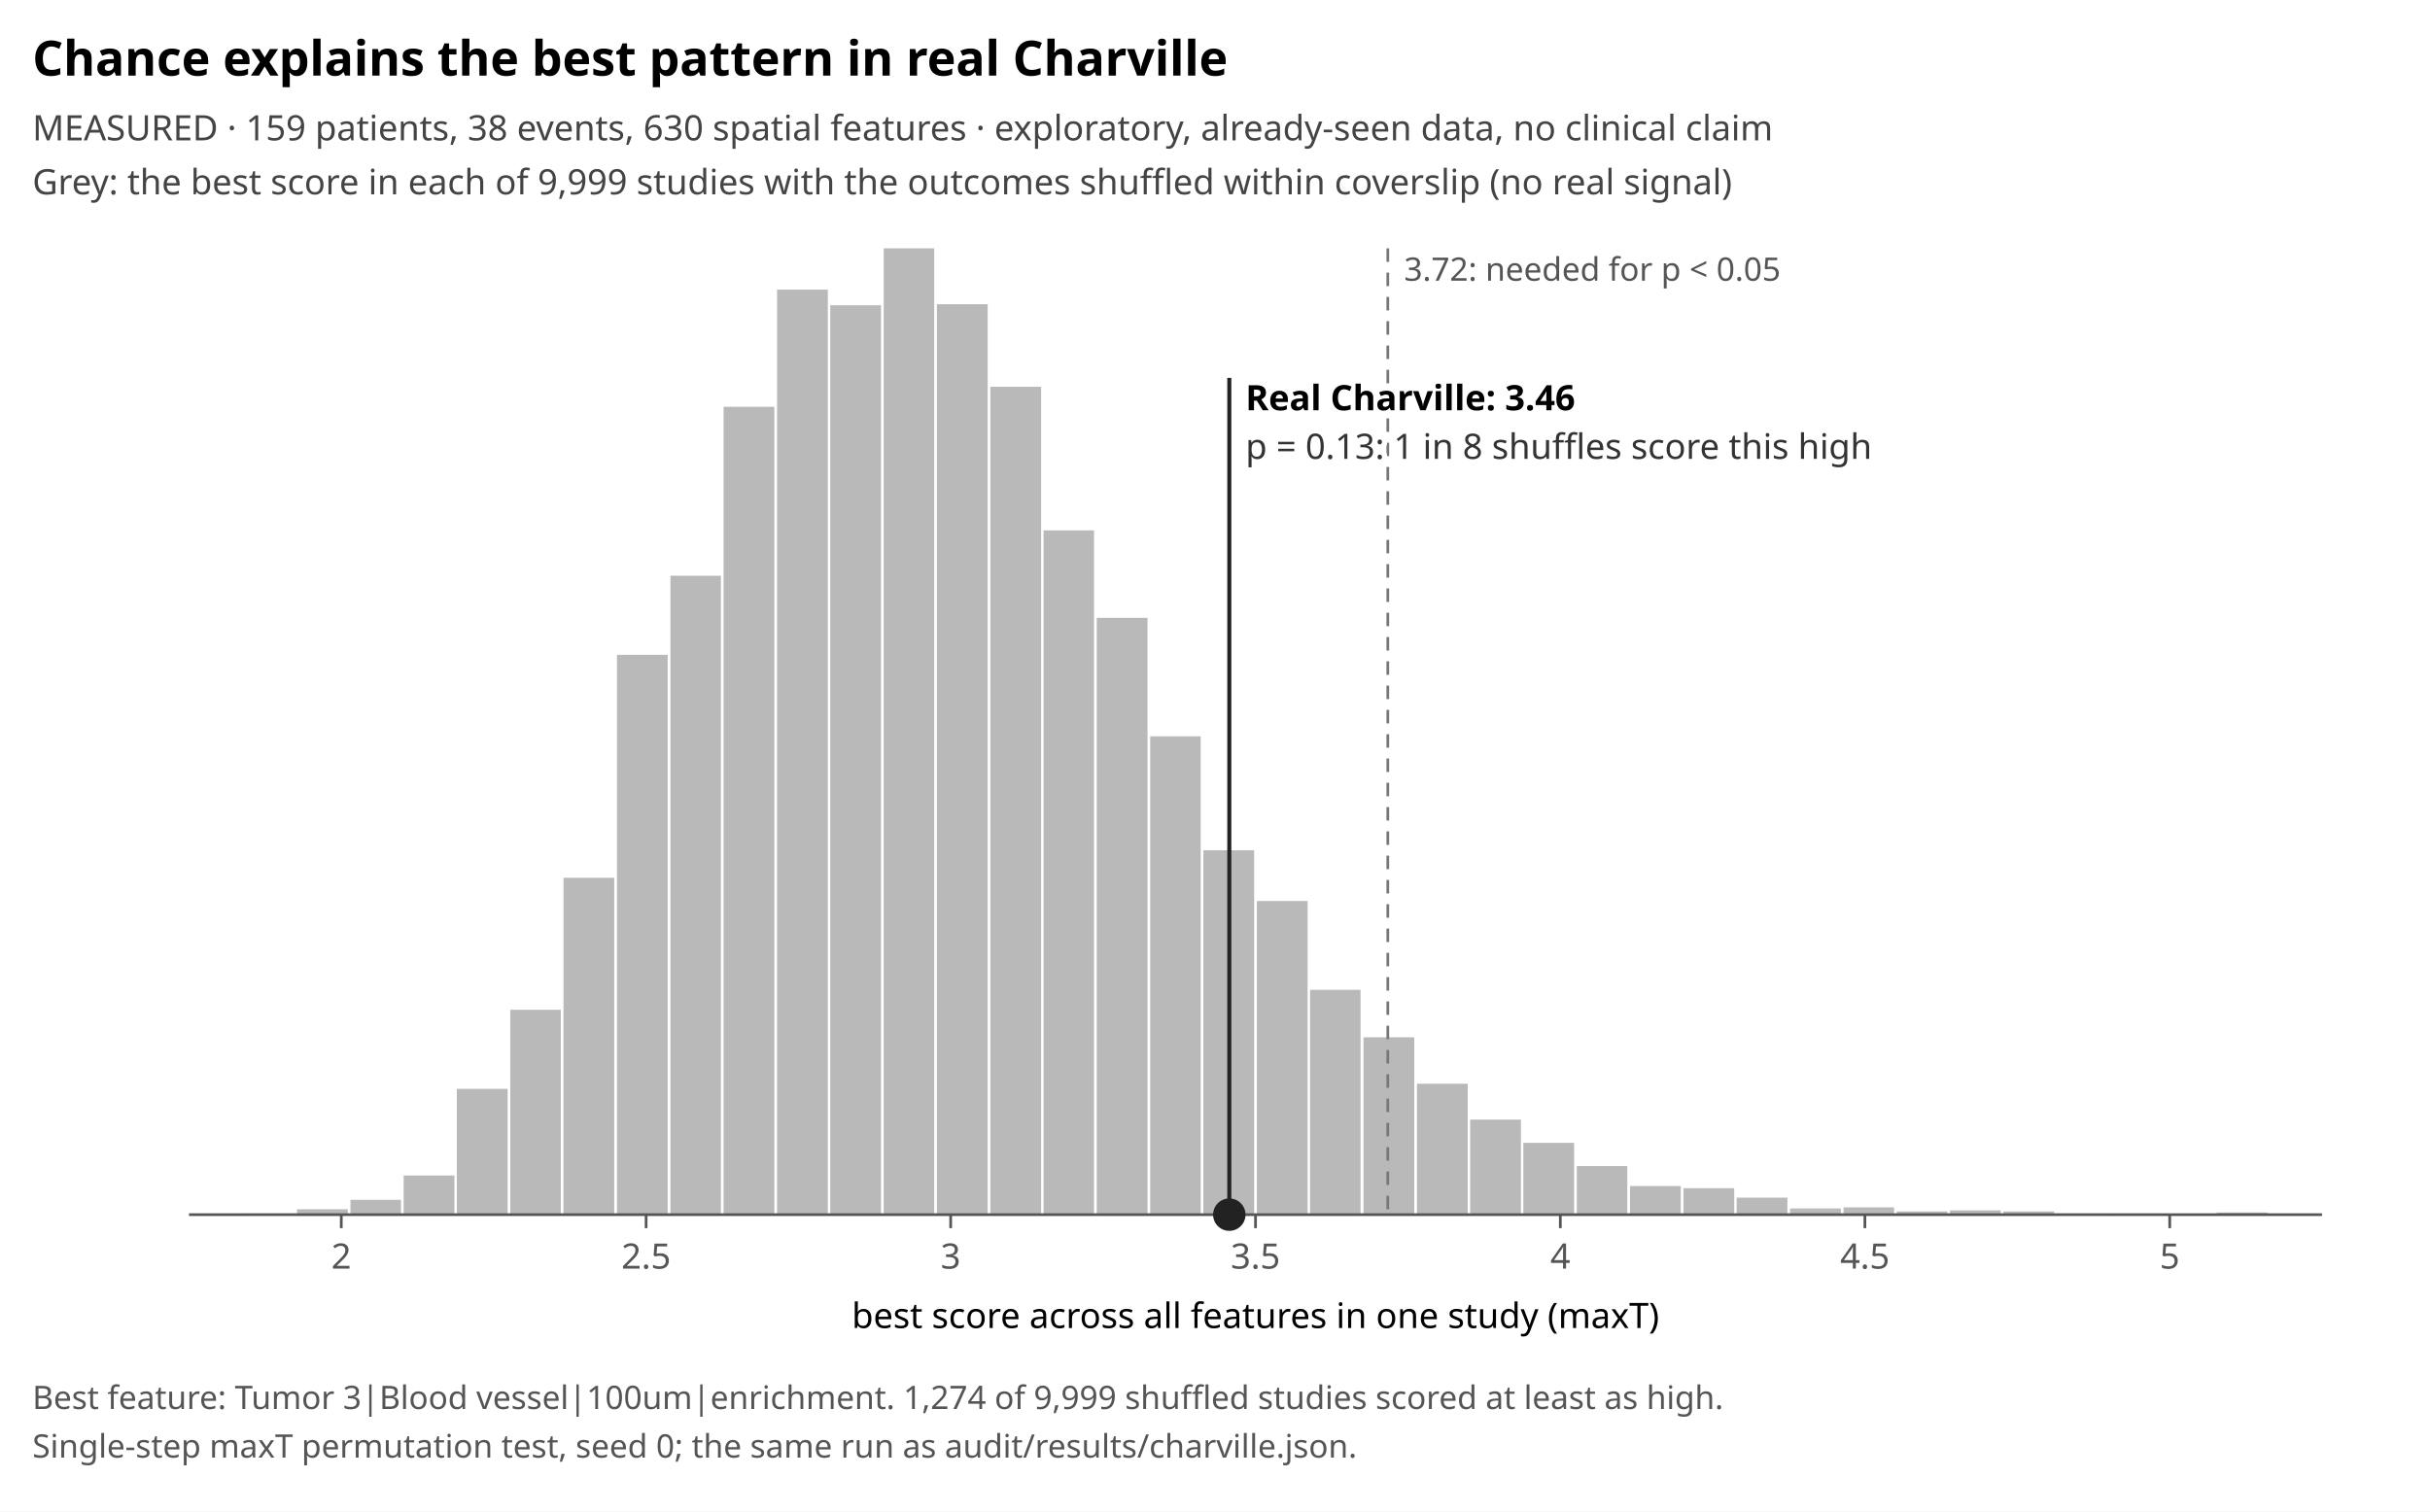
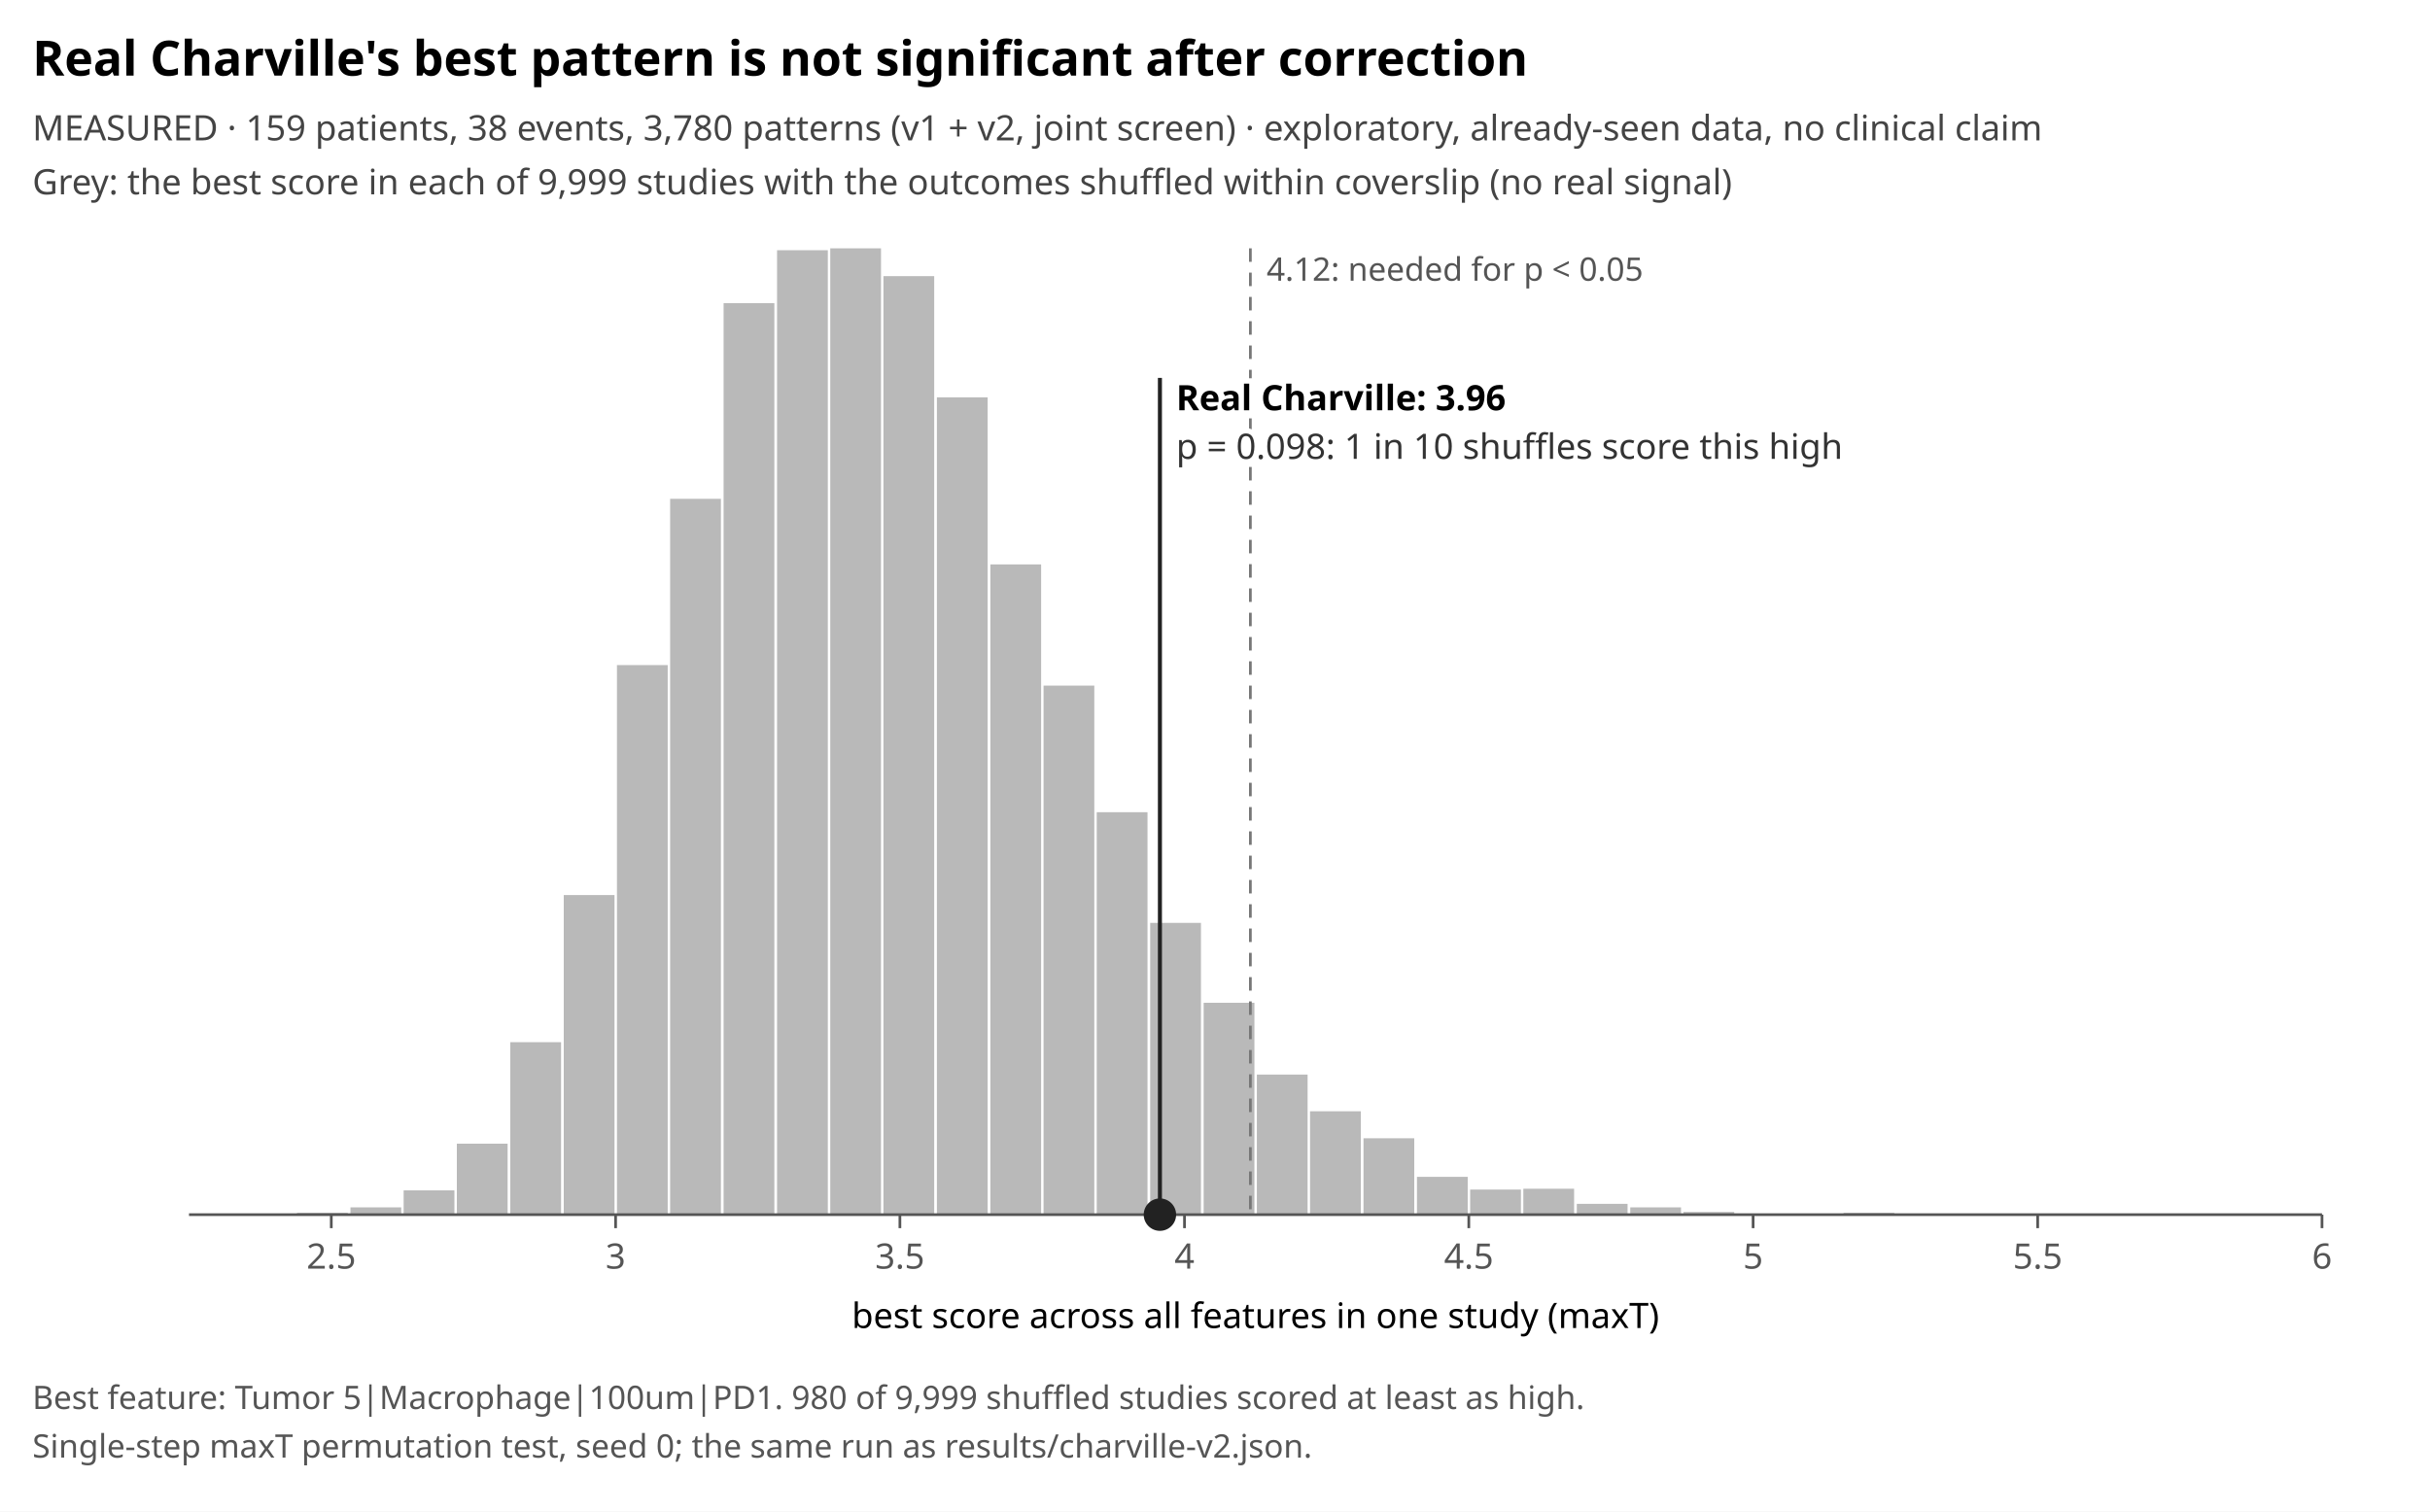
<svg xmlns="http://www.w3.org/2000/svg" width="900" height="560" font-family="sans-serif" font-size="13">
  <rect width="900" height="560" fill="#fff" />
-   <text x="12" y="28" font-size="18" font-weight="bold">Chance explains the best pattern in real Charville</text>
-   <text x="12" y="52" fill="#444">MEASURED · 159 patients, 38 events, 630 spatial features · exploratory, already-seen data, no clinical claim</text>
+   <text x="12" y="28" font-size="18" font-weight="bold">Real Charville's best pattern is not significant after correction</text>
+   <text x="12" y="52" fill="#444">MEASURED · 159 patients, 38 events, 3,780 patterns (v1 + v2, joint screen) · exploratory, already-seen data, no clinical claim</text>
  <text x="12" y="72" fill="#444">Grey: the best score in each of 9,999 studies with the outcomes shuffled within coverslip (no real signal)</text>
-   <rect x="90.2" y="449.6" width="18.8" height="0.4" fill="#b9b9b9" />
-   <rect x="110.0" y="448.0" width="18.8" height="2.0" fill="#b9b9b9" />
-   <rect x="129.8" y="444.5" width="18.7" height="5.5" fill="#b9b9b9" />
-   <rect x="149.5" y="435.5" width="18.8" height="14.5" fill="#b9b9b9" />
-   <rect x="169.2" y="403.4" width="18.8" height="46.6" fill="#b9b9b9" />
-   <rect x="189.0" y="374.1" width="18.7" height="75.9" fill="#b9b9b9" />
-   <rect x="208.7" y="325.2" width="18.8" height="124.8" fill="#b9b9b9" />
-   <rect x="228.5" y="242.6" width="18.8" height="207.4" fill="#b9b9b9" />
-   <rect x="248.3" y="213.3" width="18.7" height="236.7" fill="#b9b9b9" />
-   <rect x="268.0" y="150.7" width="18.8" height="299.3" fill="#b9b9b9" />
-   <rect x="287.8" y="107.3" width="18.8" height="342.7" fill="#b9b9b9" />
-   <rect x="307.5" y="113.1" width="18.8" height="336.9" fill="#b9b9b9" />
-   <rect x="327.3" y="92.0" width="18.7" height="358.0" fill="#b9b9b9" />
-   <rect x="347.0" y="112.7" width="18.8" height="337.3" fill="#b9b9b9" />
-   <rect x="366.8" y="143.3" width="18.8" height="306.7" fill="#b9b9b9" />
-   <rect x="386.5" y="196.5" width="18.7" height="253.5" fill="#b9b9b9" />
-   <rect x="406.2" y="228.9" width="18.8" height="221.1" fill="#b9b9b9" />
-   <rect x="426.0" y="272.8" width="18.7" height="177.2" fill="#b9b9b9" />
-   <rect x="445.7" y="315.0" width="18.8" height="135.0" fill="#b9b9b9" />
-   <rect x="465.5" y="333.8" width="18.8" height="116.2" fill="#b9b9b9" />
-   <rect x="485.2" y="366.7" width="18.7" height="83.3" fill="#b9b9b9" />
-   <rect x="505.0" y="384.3" width="18.8" height="65.7" fill="#b9b9b9" />
-   <rect x="524.8" y="401.5" width="18.8" height="48.5" fill="#b9b9b9" />
-   <rect x="544.5" y="414.8" width="18.8" height="35.2" fill="#b9b9b9" />
-   <rect x="564.2" y="423.4" width="18.8" height="26.6" fill="#b9b9b9" />
-   <rect x="584.0" y="432.0" width="18.7" height="18.0" fill="#b9b9b9" />
-   <rect x="603.7" y="439.4" width="18.8" height="10.6" fill="#b9b9b9" />
-   <rect x="623.5" y="440.2" width="18.8" height="9.8" fill="#b9b9b9" />
-   <rect x="643.2" y="443.7" width="18.8" height="6.3" fill="#b9b9b9" />
-   <rect x="663.0" y="447.7" width="18.8" height="2.3" fill="#b9b9b9" />
-   <rect x="682.8" y="447.3" width="18.7" height="2.7" fill="#b9b9b9" />
-   <rect x="702.5" y="448.8" width="18.7" height="1.2" fill="#b9b9b9" />
-   <rect x="722.2" y="448.4" width="18.8" height="1.6" fill="#b9b9b9" />
-   <rect x="742.0" y="448.8" width="18.8" height="1.2" fill="#b9b9b9" />
-   <rect x="761.8" y="449.6" width="18.8" height="0.4" fill="#b9b9b9" />
-   <rect x="781.5" y="449.6" width="18.7" height="0.4" fill="#b9b9b9" />
-   <rect x="821.0" y="449.2" width="18.8" height="0.8" fill="#b9b9b9" />
+   <rect x="110.0" y="449.3" width="18.8" height="0.7" fill="#b9b9b9" />
+   <rect x="129.8" y="447.3" width="18.8" height="2.7" fill="#b9b9b9" />
+   <rect x="149.5" y="441.0" width="18.8" height="9.0" fill="#b9b9b9" />
+   <rect x="169.2" y="423.7" width="18.8" height="26.3" fill="#b9b9b9" />
+   <rect x="189.0" y="386.1" width="18.8" height="63.9" fill="#b9b9b9" />
+   <rect x="208.8" y="331.6" width="18.8" height="118.4" fill="#b9b9b9" />
+   <rect x="228.5" y="246.4" width="18.8" height="203.6" fill="#b9b9b9" />
+   <rect x="248.2" y="184.8" width="18.8" height="265.2" fill="#b9b9b9" />
+   <rect x="268.0" y="112.3" width="18.8" height="337.7" fill="#b9b9b9" />
+   <rect x="287.8" y="92.7" width="18.8" height="357.3" fill="#b9b9b9" />
+   <rect x="307.5" y="92.0" width="18.8" height="358.0" fill="#b9b9b9" />
+   <rect x="327.2" y="102.3" width="18.8" height="347.7" fill="#b9b9b9" />
+   <rect x="347.0" y="147.2" width="18.8" height="302.8" fill="#b9b9b9" />
+   <rect x="366.8" y="209.1" width="18.8" height="240.9" fill="#b9b9b9" />
+   <rect x="386.5" y="254.0" width="18.8" height="196.0" fill="#b9b9b9" />
+   <rect x="406.2" y="300.9" width="18.8" height="149.1" fill="#b9b9b9" />
+   <rect x="426.0" y="341.9" width="18.8" height="108.1" fill="#b9b9b9" />
+   <rect x="445.8" y="371.5" width="18.8" height="78.5" fill="#b9b9b9" />
+   <rect x="465.5" y="398.1" width="18.8" height="51.9" fill="#b9b9b9" />
+   <rect x="485.2" y="411.7" width="18.8" height="38.3" fill="#b9b9b9" />
+   <rect x="505.0" y="421.7" width="18.8" height="28.3" fill="#b9b9b9" />
+   <rect x="524.8" y="436.0" width="18.8" height="14.0" fill="#b9b9b9" />
+   <rect x="544.5" y="440.7" width="18.8" height="9.3" fill="#b9b9b9" />
+   <rect x="564.2" y="440.4" width="18.8" height="9.6" fill="#b9b9b9" />
+   <rect x="584.0" y="446.0" width="18.8" height="4.0" fill="#b9b9b9" />
+   <rect x="603.8" y="447.3" width="18.8" height="2.7" fill="#b9b9b9" />
+   <rect x="623.5" y="449.0" width="18.8" height="1.0" fill="#b9b9b9" />
+   <rect x="663.0" y="449.7" width="18.8" height="0.3" fill="#b9b9b9" />
+   <rect x="682.8" y="449.3" width="18.8" height="0.7" fill="#b9b9b9" />
+   <rect x="702.5" y="449.7" width="18.8" height="0.3" fill="#b9b9b9" />
+   <rect x="742.0" y="449.7" width="18.8" height="0.3" fill="#b9b9b9" />
+   <rect x="821.0" y="449.7" width="18.8" height="0.3" fill="#b9b9b9" />
  <line x1="70" x2="860" y1="450" y2="450" stroke="#555" />
-   <line x1="126.4" x2="126.4" y1="450" y2="455" stroke="#555" />
-   <text x="126.4" y="470" text-anchor="middle" fill="#555">2</text>
-   <line x1="239.3" x2="239.3" y1="450" y2="455" stroke="#555" />
-   <text x="239.3" y="470" text-anchor="middle" fill="#555">2.5</text>
-   <line x1="352.1" x2="352.1" y1="450" y2="455" stroke="#555" />
-   <text x="352.1" y="470" text-anchor="middle" fill="#555">3</text>
-   <line x1="465.0" x2="465.0" y1="450" y2="455" stroke="#555" />
-   <text x="465.0" y="470" text-anchor="middle" fill="#555">3.5</text>
-   <line x1="577.9" x2="577.9" y1="450" y2="455" stroke="#555" />
-   <text x="577.9" y="470" text-anchor="middle" fill="#555">4</text>
-   <line x1="690.7" x2="690.7" y1="450" y2="455" stroke="#555" />
-   <text x="690.7" y="470" text-anchor="middle" fill="#555">4.5</text>
-   <line x1="803.6" x2="803.6" y1="450" y2="455" stroke="#555" />
-   <text x="803.6" y="470" text-anchor="middle" fill="#555">5</text>
+   <line x1="122.7" x2="122.7" y1="450" y2="455" stroke="#555" />
+   <text x="122.7" y="470" text-anchor="middle" fill="#555">2.5</text>
+   <line x1="228.0" x2="228.0" y1="450" y2="455" stroke="#555" />
+   <text x="228.0" y="470" text-anchor="middle" fill="#555">3</text>
+   <line x1="333.3" x2="333.3" y1="450" y2="455" stroke="#555" />
+   <text x="333.3" y="470" text-anchor="middle" fill="#555">3.5</text>
+   <line x1="438.7" x2="438.7" y1="450" y2="455" stroke="#555" />
+   <text x="438.7" y="470" text-anchor="middle" fill="#555">4</text>
+   <line x1="544.0" x2="544.0" y1="450" y2="455" stroke="#555" />
+   <text x="544.0" y="470" text-anchor="middle" fill="#555">4.5</text>
+   <line x1="649.3" x2="649.3" y1="450" y2="455" stroke="#555" />
+   <text x="649.3" y="470" text-anchor="middle" fill="#555">5</text>
+   <line x1="754.7" x2="754.7" y1="450" y2="455" stroke="#555" />
+   <text x="754.7" y="470" text-anchor="middle" fill="#555">5.5</text>
+   <line x1="860.0" x2="860.0" y1="450" y2="455" stroke="#555" />
+   <text x="860.0" y="470" text-anchor="middle" fill="#555">6</text>
  <text x="465" y="492" text-anchor="middle">best score across all features in one study (maxT)</text>
-   <line x1="514.0" x2="514.0" y1="92" y2="450" stroke="#777" stroke-dasharray="5 4" />
-   <text x="520.0" y="104" fill="#555" font-size="12">3.72: needed for p &lt; 0.05</text>
-   <line x1="455.3" x2="455.3" y1="140" y2="450" stroke="#222" stroke-width="1.5" />
-   <circle cx="455.3" cy="450" r="6" fill="#222" />
-   <text x="461.3" y="152" font-weight="bold" stroke="#fff" stroke-width="4" paint-order="stroke">Real Charville: 3.46</text>
-   <text x="461.3" y="170" fill="#333" stroke="#fff" stroke-width="4" paint-order="stroke">p = 0.13: 1 in 8 shuffles score this high</text>
-   <text x="12" y="522" fill="#555" font-size="12">Best feature: Tumor 3|Blood vessel|100um|enrichment. 1,274 of 9,999 shuffled studies scored at least as high.</text>
-   <text x="12" y="540" fill="#555" font-size="12">Single-step maxT permutation test, seed 0; the same run as audit/results/charville.json.</text>
+   <line x1="463.1" x2="463.1" y1="92" y2="450" stroke="#777" stroke-dasharray="5 4" />
+   <text x="469.1" y="104" fill="#555" font-size="12">4.12: needed for p &lt; 0.05</text>
+   <line x1="429.6" x2="429.6" y1="140" y2="450" stroke="#222" stroke-width="1.5" />
+   <circle cx="429.6" cy="450" r="6" fill="#222" />
+   <text x="435.6" y="152" font-weight="bold" stroke="#fff" stroke-width="4" paint-order="stroke">Real Charville: 3.96</text>
+   <text x="435.6" y="170" fill="#333" stroke="#fff" stroke-width="4" paint-order="stroke">p = 0.098: 1 in 10 shuffles score this high</text>
+   <text x="12" y="522" fill="#555" font-size="12">Best feature: Tumor 5|Macrophage|100um|PD1. 980 of 9,999 shuffled studies scored at least as high.</text>
+   <text x="12" y="540" fill="#555" font-size="12">Single-step maxT permutation test, seed 0; the same run as results/charville-v2.json.</text>
</svg>
